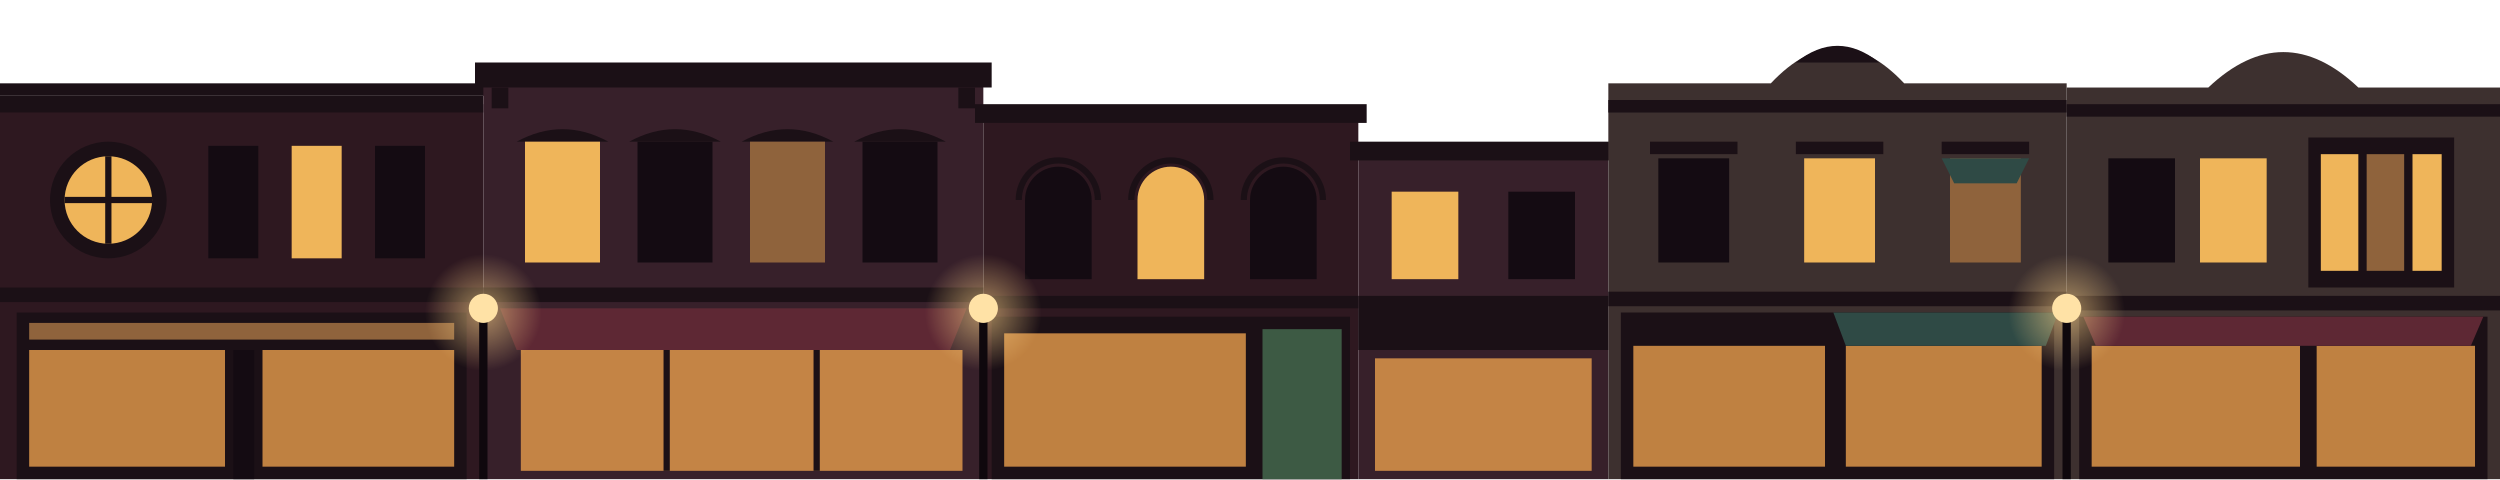
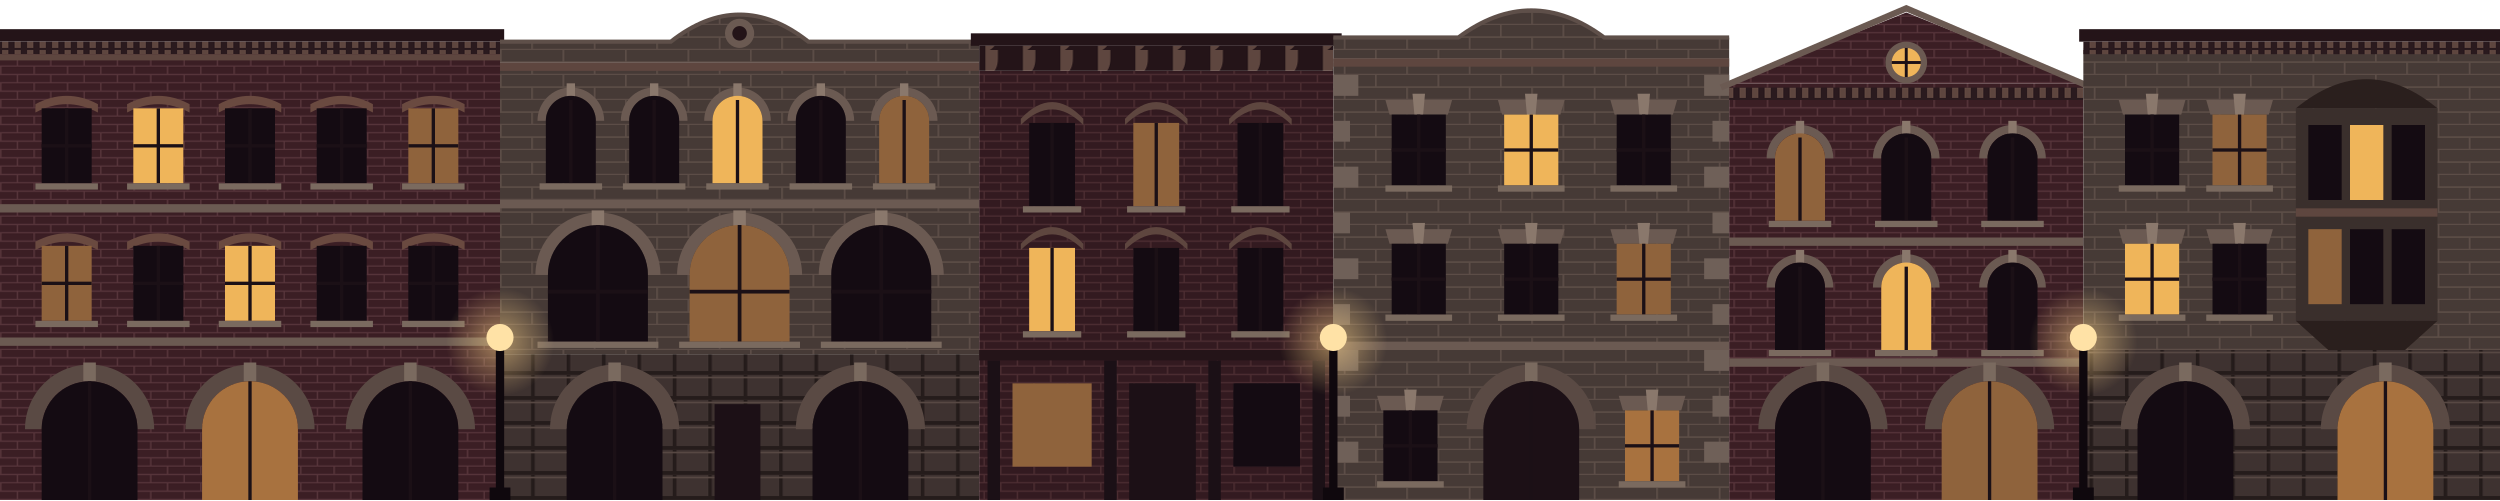
- <svg xmlns="http://www.w3.org/2000/svg" viewBox="0 0 1200 230">
+ <svg xmlns="http://www.w3.org/2000/svg" viewBox="0 0 1200 240">
  <defs>
+     <pattern id="brick" width="16" height="8" patternUnits="userSpaceOnUse">
+       <rect width="16" height="8" fill="#3b1e24" />
+       <path d="M0 3.75H16M0 7.75H16M0.4 0V3.75M8.4 3.75V7.75" stroke="#56343a" stroke-width="0.7" />
+     </pattern>
+     <pattern id="brick2" width="16" height="8" patternUnits="userSpaceOnUse">
+       <rect width="16" height="8" fill="#331a20" />
+       <path d="M0 3.75H16M0 7.75H16M0.4 0V3.75M8.4 3.75V7.75" stroke="#4b2c31" stroke-width="0.7" />
+     </pattern>
+     <pattern id="ashlar" width="30" height="12" patternUnits="userSpaceOnUse">
+       <rect width="30" height="12" fill="#463a36" />
+       <path d="M0 5.8H30M0 11.8H30M0.4 0V5.8M15.4 5.8V11.8" stroke="#5c4d47" stroke-width="0.8" />
+     </pattern>
+     <pattern id="rustic" width="34" height="12" patternUnits="userSpaceOnUse">
+       <rect width="34" height="12" fill="#3e3230" />
+       <path d="M0 11H34M0.8 0V11M17.8 0V11" stroke="#251c1b" stroke-width="1.8" />
+       <path d="M0 1.2H34" stroke="#574843" stroke-width="0.8" />
+     </pattern>
+     <pattern id="dent" width="6" height="6" patternUnits="userSpaceOnUse">
+       <rect width="6" height="6" fill="#2a1a1e" />
+       <rect x="1" width="3" height="5" fill="#5e463f" />
+     </pattern>
+     <pattern id="brackets" width="18" height="12" patternUnits="userSpaceOnUse">
+       <rect width="18" height="12" fill="#241418" />
+       <path d="M5 0 H11 V4 Q11 10 7 12 H5 Z" fill="#5e463f" />
+     </pattern>
    <radialGradient id="glow">
-       <stop offset="0" stop-color="#ffd58a" stop-opacity="0.6" />
+       <stop offset="0" stop-color="#ffd58a" stop-opacity="0.55" />
      <stop offset="1" stop-color="#ffd58a" stop-opacity="0" />
    </radialGradient>
-     <style>
-       .b1 { fill: #2e1820; } .b2 { fill: #37202a; } .stone { fill: #3d302f; }
-       .trim { fill: #1b1016; } .dark { fill: #140b12; } .lit { fill: #efb55a; } .dim { fill: #8f633c; }
-       .glass { fill: #e39a4a; opacity: 0.82; } .awn1 { fill: #5e2834; } .awn2 { fill: #2f4a45; }
-       .mull { stroke: #1b1016; stroke-width: 3; fill: none; }
-     </style>
+     <g id="wseg">
+       <path d="M-3 6 Q12 -2 27 6 L27 10 Q12 2 -3 10 Z" fill="#6a4a40" />
+       <rect x="0" y="8" width="24" height="36" fill="currentColor" />
+       <path d="M12 8V44M0 26H24" stroke="#1b1016" stroke-width="1.6" />
+       <rect x="-3" y="44" width="30" height="3" fill="#7a6a5f" />
+     </g>
+     <g id="wround">
+       <path d="M-4 16 A16 16 0 0 1 28 16 L24 16 A12 12 0 0 0 0 16 Z" fill="#6b5a52" />
+       <rect x="10" y="-2" width="4" height="7" fill="#8a786c" />
+       <path d="M0 46 V16 A12 12 0 0 1 24 16 V46 Z" fill="currentColor" />
+       <path d="M12 6V46" stroke="#1b1016" stroke-width="1.6" />
+       <rect x="-3" y="46" width="30" height="3" fill="#7a6a5f" />
+     </g>
+     <g id="wbig">
+       <path d="M-5 28 A30 30 0 0 1 55 28 L49 28 A24 24 0 0 0 1 28 Z" fill="#6b5a52" />
+       <rect x="22" y="-3" width="6" height="9" fill="#8a786c" />
+       <path d="M1 60 V28 A24 24 0 0 1 49 28 V60 Z" fill="currentColor" />
+       <path d="M25 4V60M1 36H49" stroke="#1b1016" stroke-width="1.8" />
+       <rect x="-4" y="60" width="58" height="3" fill="#7a6a5f" />
+     </g>
+     <g id="whood">
+       <path d="M-4 9 Q11 -7 26 9 L26 12 Q11 -3 -4 12 Z" fill="#5e463f" />
+       <rect x="0" y="11" width="22" height="40" fill="currentColor" />
+       <path d="M11 11V51" stroke="#1b1016" stroke-width="1.6" />
+       <rect x="-3" y="51" width="28" height="3" fill="#7a6a5f" />
+     </g>
+     <g id="wkey">
+       <path d="M-3 0 H29 L27 7 H-1 Z" fill="#6b5a52" />
+       <path d="M10 -3 H16 L15 8 H11 Z" fill="#8a786c" />
+       <rect x="0" y="7" width="26" height="34" fill="currentColor" />
+       <path d="M13 7V41M0 24H26" stroke="#1b1016" stroke-width="1.6" />
+       <rect x="-3" y="41" width="32" height="3" fill="#7a6a5f" />
+     </g>
+     <g id="arch">
+       <path d="M-6 30 A31 31 0 0 1 56 30 L48 30 A23 23 0 0 0 2 30 Z" fill="#5a4a44" />
+       <rect x="22" y="-2" width="6" height="9" fill="#7a6a5f" />
+       <path d="M2 64 V30 A23 23 0 0 1 48 30 V64 Z" fill="currentColor" />
+       <path d="M25 7V64" stroke="#1b1016" stroke-width="1.6" />
+     </g>
+     <g id="lamp">
+       <circle cx="0" cy="164" r="26" fill="url(#glow)" />
+       <rect x="-2" y="166" width="4" height="74" fill="#0f080d" />
+       <rect x="-5" y="234" width="10" height="6" fill="#0f080d" />
+       <circle cx="0" cy="162" r="6.5" fill="#ffe2a6" />
+     </g>
  </defs>
-   <rect class="b1" x="0" y="50" width="232" height="180" />
-   <rect class="trim" x="-2" y="40" width="236" height="6" />
-   <rect class="trim" x="0" y="46" width="232" height="8" />
-   <circle class="trim" cx="52" cy="96" r="28" />
-   <circle class="lit" cx="52" cy="96" r="21" />
-   <path class="mull" d="M31 96H73M52 75V117" />
-   <rect class="dark" x="100" y="70" width="24" height="54" />
-   <rect class="lit" x="140" y="70" width="24" height="54" />
-   <rect class="dark" x="180" y="70" width="24" height="54" />
-   <rect class="trim" x="0" y="138" width="232" height="7" />
-   <rect class="trim" x="8" y="150" width="216" height="80" />
-   <rect class="dim" x="14" y="155" width="204" height="8" />
-   <rect class="glass" x="14" y="168" width="94" height="56" />
-   <rect class="dark" x="112" y="168" width="10" height="62" />
-   <rect class="glass" x="126" y="168" width="92" height="56" />
-   <rect class="b2" x="232" y="40" width="240" height="190" />
-   <rect class="trim" x="228" y="30" width="248" height="12" />
-   <rect class="trim" x="236" y="42" width="8" height="10" />
-   <rect class="trim" x="460" y="42" width="8" height="10" />
-   <path class="trim" d="M248 68 Q270 56 292 68 Z M302 68 Q324 56 346 68 Z M356 68 Q378 56 400 68 Z M410 68 Q432 56 454 68 Z" />
-   <rect class="lit" x="252" y="68" width="36" height="58" />
-   <rect class="dark" x="306" y="68" width="36" height="58" />
-   <rect class="dim" x="360" y="68" width="36" height="58" />
-   <rect class="dark" x="414" y="68" width="36" height="58" />
-   <rect class="trim" x="232" y="138" width="240" height="7" />
-   <rect class="glass" x="250" y="168" width="212" height="58" />
-   <path class="mull" d="M320 168V226M392 168V226" />
-   <path class="awn1" d="M240 148 H464 L456 168 H248 Z" />
-   <rect class="b1" x="472" y="58" width="180" height="172" />
-   <rect class="trim" x="468" y="50" width="188" height="9" />
-   <path class="dark" d="M492 134 V96 A16 16 0 0 1 524 96 V134 Z" />
-   <path class="lit" d="M546 134 V96 A16 16 0 0 1 578 96 V134 Z" />
-   <path class="dark" d="M600 134 V96 A16 16 0 0 1 632 96 V134 Z" />
-   <path class="mull" d="M489 96 A19 19 0 0 1 527 96 M543 96 A19 19 0 0 1 581 96 M597 96 A19 19 0 0 1 635 96" />
-   <rect class="trim" x="472" y="142" width="180" height="6" />
-   <rect class="trim" x="476" y="152" width="172" height="78" />
-   <rect class="glass" x="482" y="160" width="116" height="64" />
-   <rect fill="#3d5a44" x="606" y="158" width="38" height="72" />
-   <rect class="b2" x="652" y="76" width="120" height="154" />
-   <rect class="trim" x="648" y="68" width="128" height="9" />
-   <rect class="lit" x="668" y="92" width="32" height="42" />
-   <rect class="dark" x="724" y="92" width="32" height="42" />
-   <rect class="trim" x="652" y="142" width="120" height="26" />
-   <rect class="glass" x="660" y="172" width="104" height="54" />
-   <rect class="stone" x="772" y="50" width="220" height="180" />
-   <path class="stone" d="M772 50 V40 H850 Q882 6 914 40 H992 V50 Z" />
-   <path class="trim" d="M772 48 H992 V54 H772 Z M862 30 Q882 14 902 30 Z" />
-   <rect class="trim" x="792" y="68" width="42" height="6" />
-   <rect class="trim" x="862" y="68" width="42" height="6" />
-   <rect class="trim" x="932" y="68" width="42" height="6" />
-   <rect class="dark" x="796" y="76" width="34" height="50" />
-   <rect class="lit" x="866" y="76" width="34" height="50" />
-   <rect class="dim" x="936" y="76" width="34" height="50" />
-   <path class="awn2" d="M932 76 h42 l-6 12 h-30 z" />
-   <rect class="trim" x="772" y="140" width="220" height="7" />
-   <rect class="trim" x="778" y="150" width="208" height="80" />
-   <rect class="glass" x="784" y="166" width="92" height="58" />
-   <rect class="glass" x="886" y="166" width="94" height="58" />
-   <path class="awn2" d="M880 150 H988 L982 166 H886 Z" />
-   <rect class="stone" x="992" y="52" width="208" height="178" />
-   <path class="stone" d="M992 52 V42 H1060 Q1096 8 1132 42 H1200 V52 Z" />
-   <path class="trim" d="M992 50 H1200 V56 H992 Z" />
-   <rect class="dark" x="1012" y="76" width="32" height="50" />
-   <rect class="lit" x="1056" y="76" width="32" height="50" />
-   <rect class="trim" x="1108" y="66" width="70" height="72" />
-   <rect class="lit" x="1114" y="74" width="18" height="56" />
-   <rect class="dim" x="1136" y="74" width="18" height="56" />
-   <rect class="lit" x="1158" y="74" width="14" height="56" />
-   <rect class="trim" x="992" y="142" width="208" height="7" />
-   <rect class="trim" x="998" y="152" width="196" height="78" />
-   <rect class="glass" x="1004" y="166" width="100" height="58" />
-   <rect class="glass" x="1112" y="166" width="76" height="58" />
-   <path class="awn1" d="M1000 152 H1192 L1186 166 H1006 Z" />
-   <g>
-     <circle cx="232" cy="150" r="28" fill="url(#glow)" />
-     <rect x="230" y="152" width="4" height="78" fill="#0f080d" />
-     <circle cx="232" cy="148" r="7" fill="#ffe2a6" />
-     <circle cx="472" cy="150" r="28" fill="url(#glow)" />
-     <rect x="470" y="152" width="4" height="78" fill="#0f080d" />
-     <circle cx="472" cy="148" r="7" fill="#ffe2a6" />
-     <circle cx="992" cy="150" r="28" fill="url(#glow)" />
-     <rect x="990" y="152" width="4" height="78" fill="#0f080d" />
-     <circle cx="992" cy="148" r="7" fill="#ffe2a6" />
+   <rect x="0" y="24" width="240" height="216" fill="url(#brick)" />
+   <rect x="-2" y="14" width="244" height="6" fill="#241418" />
+   <rect x="0" y="20" width="240" height="6" fill="url(#dent)" />
+   <rect x="0" y="26" width="240" height="3" fill="#5e463f" />
+   <rect x="0" y="98" width="240" height="4" fill="#6b5a52" />
+   <rect x="0" y="162" width="240" height="4" fill="#6b5a52" />
+   <use href="#wseg" x="20" y="44" color="#140b12" />
+   <use href="#wseg" x="64" y="44" color="#efb55a" />
+   <use href="#wseg" x="108" y="44" color="#140b12" />
+   <use href="#wseg" x="152" y="44" color="#140b12" />
+   <use href="#wseg" x="196" y="44" color="#8f633c" />
+   <use href="#wseg" x="20" y="110" color="#8f633c" />
+   <use href="#wseg" x="64" y="110" color="#140b12" />
+   <use href="#wseg" x="108" y="110" color="#efb55a" />
+   <use href="#wseg" x="152" y="110" color="#140b12" />
+   <use href="#wseg" x="196" y="110" color="#140b12" />
+   <use href="#arch" x="18" y="176" color="#140b12" />
+   <use href="#arch" x="95" y="176" color="#a8723f" />
+   <use href="#arch" x="172" y="176" color="#140b12" />
+   <rect x="240" y="30" width="230" height="140" fill="url(#ashlar)" />
+   <path d="M240 30 V20 H322 Q355 -6 388 20 H470 V30 Z" fill="url(#ashlar)" />
+   <path d="M240 20 H322 Q355 -6 388 20 H470" fill="none" stroke="#5e4f49" stroke-width="2" />
+   <circle cx="355" cy="16" r="7" fill="#6b5a52" />
+   <circle cx="355" cy="16" r="3.5" fill="#241418" />
+   <rect x="240" y="30" width="230" height="4" fill="#5e463f" />
+   <use href="#wround" x="262" y="42" color="#140b12" />
+   <use href="#wround" x="302" y="42" color="#140b12" />
+   <use href="#wround" x="342" y="42" color="#efb55a" />
+   <use href="#wround" x="382" y="42" color="#140b12" />
+   <use href="#wround" x="422" y="42" color="#8f633c" />
+   <rect x="240" y="96" width="230" height="4" fill="#6b5a52" />
+   <use href="#wbig" x="262" y="104" color="#140b12" />
+   <use href="#wbig" x="330" y="104" color="#8f633c" />
+   <use href="#wbig" x="398" y="104" color="#140b12" />
+   <rect x="240" y="170" width="230" height="70" fill="url(#rustic)" />
+   <use href="#arch" x="270" y="176" color="#140b12" />
+   <use href="#arch" x="388" y="176" color="#140b12" />
+   <rect x="343" y="194" width="22" height="46" fill="#1c1016" />
+   <rect x="470" y="34" width="170" height="206" fill="url(#brick2)" />
+   <rect x="466" y="16" width="178" height="6" fill="#241418" />
+   <rect x="470" y="22" width="170" height="12" fill="url(#brackets)" />
+   <use href="#whood" x="494" y="48" color="#140b12" />
+   <use href="#whood" x="544" y="48" color="#8f633c" />
+   <use href="#whood" x="594" y="48" color="#140b12" />
+   <use href="#whood" x="494" y="108" color="#efb55a" />
+   <use href="#whood" x="544" y="108" color="#140b12" />
+   <use href="#whood" x="594" y="108" color="#140b12" />
+   <rect x="470" y="168" width="170" height="5" fill="#241418" />
+   <rect x="474" y="173" width="6" height="67" fill="#1b1016" />
+   <rect x="530" y="173" width="6" height="67" fill="#1b1016" />
+   <rect x="580" y="173" width="6" height="67" fill="#1b1016" />
+   <rect x="630" y="173" width="6" height="67" fill="#1b1016" />
+   <rect x="486" y="184" width="38" height="40" fill="#8f633c" />
+   <rect x="542" y="184" width="32" height="56" fill="#1c1016" />
+   <rect x="592" y="184" width="32" height="40" fill="#140b12" />
+   <rect x="640" y="28" width="190" height="212" fill="url(#ashlar)" />
+   <path d="M640 28 V18 H700 Q735 -8 770 18 H830 V28 Z" fill="url(#ashlar)" />
+   <path d="M640 18 H700 Q735 -8 770 18 H830" fill="none" stroke="#5e4f49" stroke-width="2" />
+   <rect x="640" y="28" width="190" height="4" fill="#5e463f" />
+   <g fill="#6f6058">
+     <rect x="640" y="36" width="12" height="10" />
+     <rect x="640" y="58" width="8" height="10" />
+     <rect x="640" y="80" width="12" height="10" />
+     <rect x="640" y="102" width="8" height="10" />
+     <rect x="640" y="124" width="12" height="10" />
+     <rect x="640" y="146" width="8" height="10" />
+     <rect x="640" y="168" width="12" height="10" />
+     <rect x="640" y="190" width="8" height="10" />
+     <rect x="640" y="212" width="12" height="10" />
+     <rect x="818" y="36" width="12" height="10" />
+     <rect x="822" y="58" width="8" height="10" />
+     <rect x="818" y="80" width="12" height="10" />
+     <rect x="822" y="102" width="8" height="10" />
+     <rect x="818" y="124" width="12" height="10" />
+     <rect x="822" y="146" width="8" height="10" />
+     <rect x="818" y="168" width="12" height="10" />
+     <rect x="822" y="190" width="8" height="10" />
+     <rect x="818" y="212" width="12" height="10" />
  </g>
+   <use href="#wkey" x="668" y="48" color="#140b12" />
+   <use href="#wkey" x="722" y="48" color="#efb55a" />
+   <use href="#wkey" x="776" y="48" color="#140b12" />
+   <use href="#wkey" x="668" y="110" color="#140b12" />
+   <use href="#wkey" x="722" y="110" color="#140b12" />
+   <use href="#wkey" x="776" y="110" color="#8f633c" />
+   <rect x="640" y="164" width="190" height="4" fill="#6b5a52" />
+   <use href="#arch" x="710" y="176" color="#1c1016" />
+   <use href="#wkey" x="664" y="190" color="#140b12" />
+   <use href="#wkey" x="780" y="190" color="#a8723f" />
+   <rect x="830" y="40" width="170" height="200" fill="url(#brick)" />
+   <path d="M830 40 L915 6 L1000 40 Z" fill="url(#brick)" />
+   <path d="M826 42 L915 4 L1004 42" fill="none" stroke="#6b5a52" stroke-width="3" />
+   <circle cx="915" cy="30" r="10" fill="#6b5a52" />
+   <circle cx="915" cy="30" r="7" fill="#efb55a" />
+   <path d="M908 30H922M915 23V37" stroke="#1b1016" stroke-width="1.4" />
+   <rect x="830" y="42" width="170" height="6" fill="url(#dent)" />
+   <use href="#wround" x="852" y="60" color="#8f633c" />
+   <use href="#wround" x="903" y="60" color="#140b12" />
+   <use href="#wround" x="954" y="60" color="#140b12" />
+   <rect x="830" y="114" width="170" height="4" fill="#6b5a52" />
+   <use href="#wround" x="852" y="122" color="#140b12" />
+   <use href="#wround" x="903" y="122" color="#efb55a" />
+   <use href="#wround" x="954" y="122" color="#140b12" />
+   <rect x="830" y="172" width="170" height="4" fill="#6b5a52" />
+   <use href="#arch" x="850" y="176" color="#140b12" />
+   <use href="#arch" x="930" y="176" color="#8f633c" />
+   <rect x="1000" y="24" width="200" height="216" fill="url(#ashlar)" />
+   <rect x="998" y="14" width="204" height="6" fill="#241418" />
+   <rect x="1000" y="20" width="200" height="6" fill="url(#dent)" />
+   <use href="#wkey" x="1020" y="48" color="#140b12" />
+   <use href="#wkey" x="1062" y="48" color="#8f633c" />
+   <use href="#wkey" x="1020" y="110" color="#efb55a" />
+   <use href="#wkey" x="1062" y="110" color="#140b12" />
+   <path d="M1102 52 Q1136 24 1170 52 Z" fill="#2a1f1d" />
+   <rect x="1102" y="52" width="68" height="102" fill="#3a2f2c" />
+   <path d="M1102 154 H1170 L1150 172 H1122 Z" fill="#2a1f1d" />
+   <rect x="1108" y="60" width="16" height="36" fill="#140b12" />
+   <rect x="1128" y="60" width="16" height="36" fill="#efb55a" />
+   <rect x="1148" y="60" width="16" height="36" fill="#140b12" />
+   <rect x="1102" y="100" width="68" height="4" fill="#5e463f" />
+   <rect x="1108" y="110" width="16" height="36" fill="#8f633c" />
+   <rect x="1128" y="110" width="16" height="36" fill="#140b12" />
+   <rect x="1148" y="110" width="16" height="36" fill="#140b12" />
+   <rect x="1000" y="168" width="200" height="72" fill="url(#rustic)" />
+   <use href="#arch" x="1024" y="176" color="#140b12" />
+   <use href="#arch" x="1120" y="176" color="#a8723f" />
+   <use href="#lamp" x="240" />
+   <use href="#lamp" x="640" />
+   <use href="#lamp" x="1000" />
</svg>
